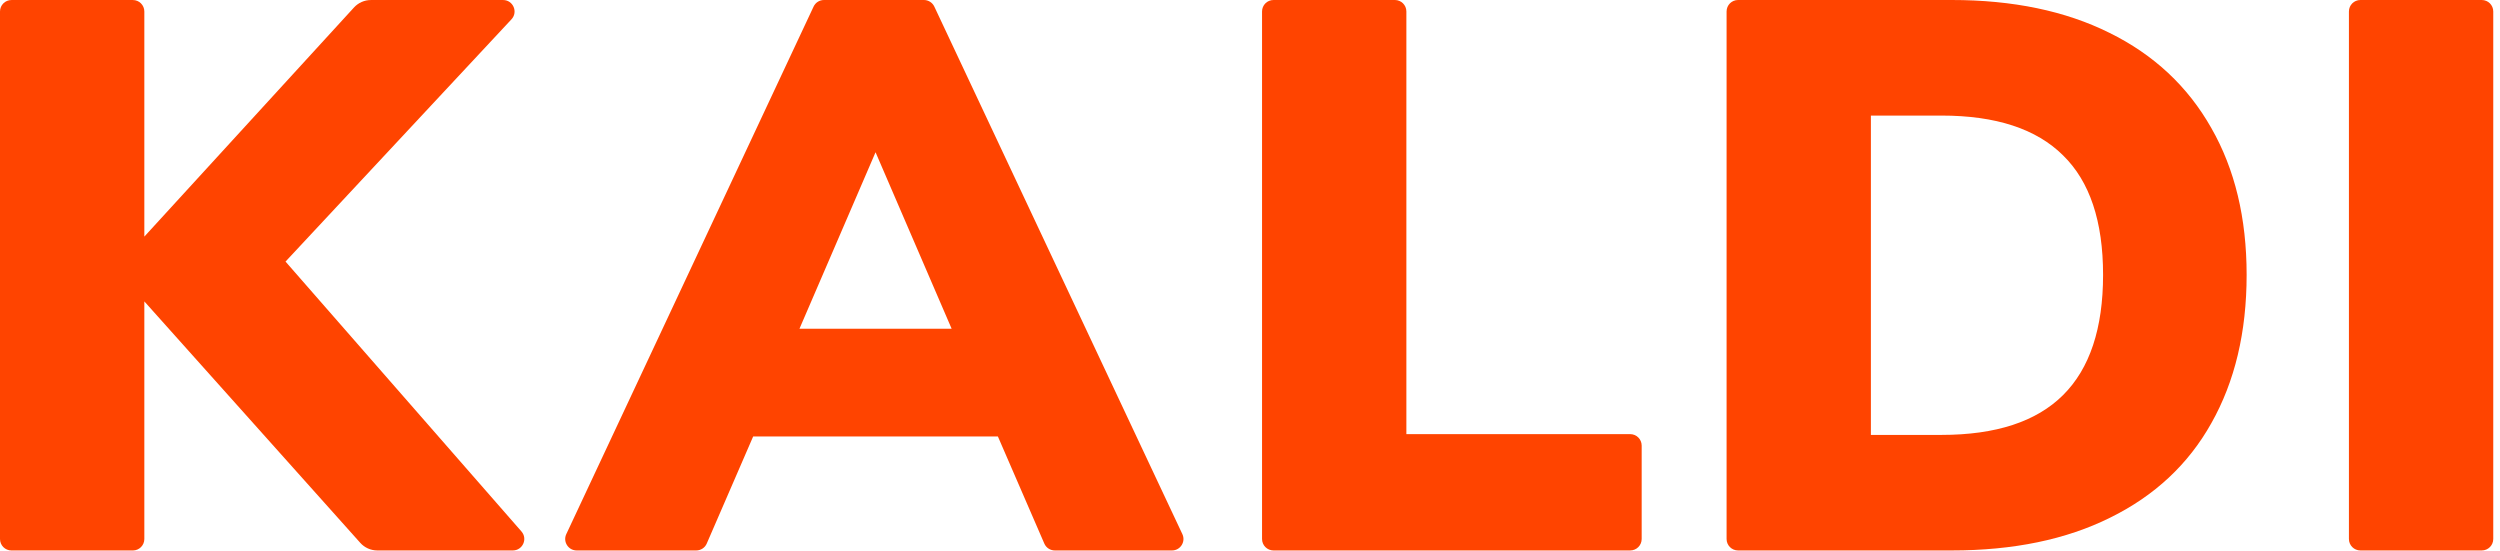
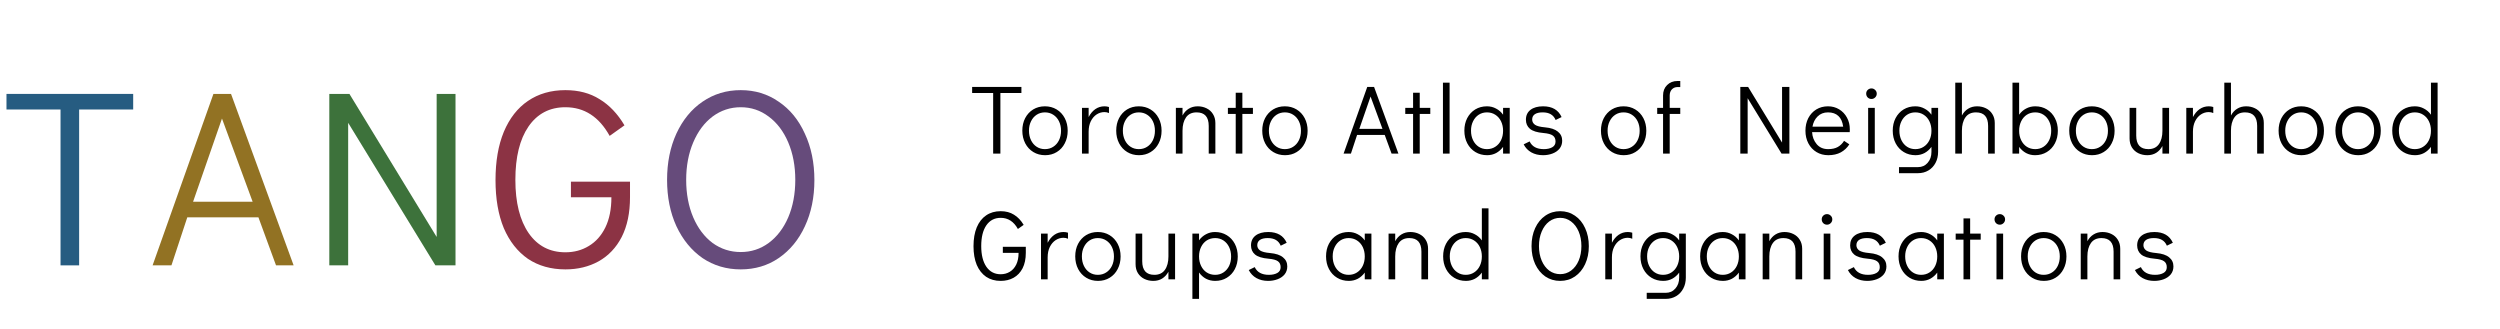
- <svg xmlns="http://www.w3.org/2000/svg" xmlns:xlink="http://www.w3.org/1999/xlink" viewBox="0 0 109 24">
-   <g transform="translate(-1470)">
-     <g style="mix-blend-mode:normal" transform="translate(1470)" fill="#f40">
-       <use xlink:href="#b" style="mix-blend-mode:normal" />
-       <use xlink:href="#c" style="mix-blend-mode:normal" />
-       <use xlink:href="#d" style="mix-blend-mode:normal" />
-       <use xlink:href="#e" style="mix-blend-mode:normal" />
-       <use xlink:href="#f" style="mix-blend-mode:normal" />
-     </g>
-   </g>
-   <defs>
-     <path id="b" d="M22.735 23.171c.283.323.053.829-.376.829h-5.907c-.285 0-.556-.121-.745-.333l-9.414-10.526v10.36c0 .276-.224.5-.5.5h-5.293c-.276 0-.5-.224-.5-.5v-23c0-.276.224-.5.5-.5h5.293c.276 0 .5.224.5.5v9.815l9.141-9.99c.19-.207.457-.325.738-.325h5.762c.437 0 .664.521.366.841l-9.851 10.563 10.287 11.767z" />
-     <path id="c" d="M45.991 24c-.199 0-.38-.118-.459-.301l-2.024-4.669h-10.67l-2.024 4.669c-.079.183-.259.301-.459.301h-5.212c-.366 0-.608-.381-.453-.712l10.782-23c.082-.176.259-.288.453-.288h4.358c.194 0 .37.112.453.287l10.815 23c.156.332-.086.713-.452.713h-5.108zm-11.135-9.668h6.635l-3.317-7.694-3.317 7.694z" />
-     <path id="d" d="M55.525 24c-.276 0-.5-.224-.5-.5v-23c0-.276.224-.5.5-.5h5.293c.276 0 .5.224.5.5v18.428h9.759c.276 0 .5.224.5.5v4.072c0 .276-.224.5-.5.5h-15.552z" />
-     <path id="e" d="M75.279.5c0-.276.224-.5.5-.5h9.315c2.667 0 4.959.477 6.874 1.43 1.938.953 3.42 2.338 4.446 4.153 1.026 1.793 1.539 3.926 1.539 6.4 0 2.496-.513 4.652-1.539 6.468-1.003 1.793-2.474 3.166-4.412 4.119-1.915.953-4.218 1.43-6.908 1.43h-9.315c-.276 0-.5-.224-.5-.5v-23zm9.37 18.462c2.371 0 4.138-.579 5.301-1.736 1.163-1.157 1.744-2.905 1.744-5.242 0-2.338-.581-4.074-1.744-5.209-1.163-1.157-2.93-1.736-5.301-1.736h-3.078v13.923h3.078z" />
-     <path id="f" d="M102.913 24c-.276 0-.5-.224-.5-.5v-23c0-.276.224-.5.5-.5h5.293c.276 0 .5.224.5.5v23c0 .276-.224.5-.5.5h-5.293z" />
-   </defs>
+ <svg xmlns="http://www.w3.org/2000/svg" width="358" height="47" viewBox="0 0 358 47" fill="none">
+   <path d="M8.668 38V15.68H0.928V13.448H19.072V15.68H11.332V38H8.668Z" fill="#265C81" />
+   <path d="M39.527 38L37.007 31.124H26.819L24.551 38H21.851L30.563 13.448H33.083L42.047 38H39.527ZM27.647 28.892H36.179L31.787 16.976L27.647 28.892Z" fill="#927223" />
+   <path d="M47.157 38V13.448H50.037L62.529 33.932V13.448H65.229V38H62.349L49.857 17.588V38H47.157Z" fill="#3D723B" />
+   <path d="M80.965 38.576C78.901 38.576 77.113 38.072 75.601 37.064C74.113 36.032 72.961 34.568 72.145 32.672C71.353 30.752 70.957 28.46 70.957 25.796C70.957 23.108 71.353 20.804 72.145 18.884C72.961 16.94 74.113 15.464 75.601 14.456C77.113 13.424 78.901 12.908 80.965 12.908C82.861 12.908 84.493 13.34 85.861 14.204C87.253 15.044 88.441 16.292 89.425 17.948L87.301 19.46C85.789 16.724 83.677 15.356 80.965 15.356C78.709 15.356 76.945 16.28 75.673 18.128C74.425 19.952 73.801 22.496 73.801 25.76C73.801 29 74.437 31.544 75.709 33.392C76.981 35.216 78.733 36.128 80.965 36.128C82.213 36.128 83.329 35.828 84.313 35.228C85.321 34.628 86.113 33.74 86.689 32.564C87.265 31.388 87.553 29.948 87.553 28.244H81.757V26.012H90.217V28.244C90.217 30.476 89.821 32.372 89.029 33.932C88.237 35.468 87.133 36.632 85.717 37.424C84.325 38.192 82.741 38.576 80.965 38.576Z" fill="#8C3344" />
+   <path d="M106.073 38.576C104.033 38.576 102.209 38.036 100.601 36.956C99.017 35.852 97.769 34.328 96.857 32.384C95.969 30.44 95.525 28.232 95.525 25.76C95.525 23.288 95.969 21.08 96.857 19.136C97.769 17.168 99.017 15.644 100.601 14.564C102.209 13.46 104.033 12.908 106.073 12.908C108.113 12.908 109.925 13.46 111.509 14.564C113.117 15.644 114.365 17.168 115.253 19.136C116.165 21.08 116.621 23.3 116.621 25.796C116.621 28.268 116.165 30.476 115.253 32.42C114.365 34.34 113.117 35.852 111.509 36.956C109.925 38.036 108.113 38.576 106.073 38.576ZM106.073 36.092C107.561 36.092 108.893 35.66 110.069 34.796C111.269 33.908 112.205 32.684 112.877 31.124C113.549 29.54 113.885 27.752 113.885 25.76C113.885 23.768 113.549 21.98 112.877 20.396C112.205 18.812 111.269 17.576 110.069 16.688C108.893 15.8 107.561 15.356 106.073 15.356C104.585 15.356 103.241 15.8 102.041 16.688C100.865 17.576 99.941 18.812 99.269 20.396C98.597 21.98 98.261 23.768 98.261 25.76C98.261 27.752 98.597 29.54 99.269 31.124C99.941 32.684 100.865 33.908 102.041 34.796C103.241 35.66 104.585 36.092 106.073 36.092Z" fill="#664B7B" />
+   <path d="M142.22 22V13.32H139.21V12.452H146.266V13.32H143.256V22H142.22ZM149.659 22.224C149.033 22.224 148.473 22.075 147.979 21.776C147.484 21.477 147.097 21.062 146.817 20.53C146.537 19.989 146.397 19.382 146.397 18.71C146.397 18.038 146.532 17.441 146.803 16.918C147.083 16.386 147.465 15.971 147.951 15.672C148.445 15.373 149.005 15.224 149.631 15.224C150.256 15.224 150.816 15.373 151.311 15.672C151.805 15.971 152.193 16.386 152.473 16.918C152.753 17.45 152.893 18.052 152.893 18.724C152.893 19.396 152.753 19.998 152.473 20.53C152.202 21.062 151.819 21.477 151.325 21.776C150.839 22.075 150.284 22.224 149.659 22.224ZM149.631 21.356C150.079 21.356 150.475 21.244 150.821 21.02C151.175 20.796 151.451 20.483 151.647 20.082C151.843 19.681 151.941 19.228 151.941 18.724C151.941 18.22 151.843 17.767 151.647 17.366C151.451 16.965 151.175 16.652 150.821 16.428C150.475 16.204 150.079 16.092 149.631 16.092C149.192 16.092 148.8 16.204 148.455 16.428C148.109 16.652 147.839 16.965 147.643 17.366C147.447 17.758 147.349 18.206 147.349 18.71C147.349 19.223 147.447 19.681 147.643 20.082C147.839 20.483 148.109 20.796 148.455 21.02C148.8 21.244 149.192 21.356 149.631 21.356ZM158.16 15.224C158.384 15.224 158.599 15.257 158.804 15.322V16.19C158.608 16.097 158.394 16.05 158.16 16.05C157.759 16.05 157.386 16.162 157.04 16.386C156.695 16.61 156.415 16.937 156.2 17.366C155.995 17.786 155.892 18.285 155.892 18.864V22H154.94V15.448H155.892V16.764C156.144 16.279 156.462 15.901 156.844 15.63C157.236 15.359 157.675 15.224 158.16 15.224ZM163.104 22.224C162.478 22.224 161.918 22.075 161.424 21.776C160.929 21.477 160.542 21.062 160.262 20.53C159.982 19.989 159.842 19.382 159.842 18.71C159.842 18.038 159.977 17.441 160.248 16.918C160.528 16.386 160.91 15.971 161.396 15.672C161.89 15.373 162.45 15.224 163.076 15.224C163.701 15.224 164.261 15.373 164.756 15.672C165.25 15.971 165.638 16.386 165.918 16.918C166.198 17.45 166.338 18.052 166.338 18.724C166.338 19.396 166.198 19.998 165.918 20.53C165.647 21.062 165.264 21.477 164.77 21.776C164.284 22.075 163.729 22.224 163.104 22.224ZM163.076 21.356C163.524 21.356 163.92 21.244 164.266 21.02C164.62 20.796 164.896 20.483 165.092 20.082C165.288 19.681 165.386 19.228 165.386 18.724C165.386 18.22 165.288 17.767 165.092 17.366C164.896 16.965 164.62 16.652 164.266 16.428C163.92 16.204 163.524 16.092 163.076 16.092C162.637 16.092 162.245 16.204 161.9 16.428C161.554 16.652 161.284 16.965 161.088 17.366C160.892 17.758 160.794 18.206 160.794 18.71C160.794 19.223 160.892 19.681 161.088 20.082C161.284 20.483 161.554 20.796 161.9 21.02C162.245 21.244 162.637 21.356 163.076 21.356ZM171.507 15.224C171.964 15.224 172.384 15.317 172.767 15.504C173.159 15.691 173.467 15.966 173.691 16.33C173.924 16.694 174.041 17.123 174.041 17.618V22H173.089V18.038C173.089 16.741 172.51 16.092 171.353 16.092C170.681 16.092 170.177 16.33 169.841 16.806C169.505 17.282 169.337 17.921 169.337 18.724V22H168.385V15.448H169.337V16.54C169.561 16.12 169.855 15.798 170.219 15.574C170.592 15.341 171.022 15.224 171.507 15.224ZM176.955 22V16.316H175.835V15.448H176.955V13.278H177.907V15.448H179.419V16.316H177.907V22H176.955ZM184.016 22.224C183.391 22.224 182.831 22.075 182.336 21.776C181.841 21.477 181.454 21.062 181.174 20.53C180.894 19.989 180.754 19.382 180.754 18.71C180.754 18.038 180.889 17.441 181.16 16.918C181.44 16.386 181.823 15.971 182.308 15.672C182.803 15.373 183.363 15.224 183.988 15.224C184.613 15.224 185.173 15.373 185.668 15.672C186.163 15.971 186.55 16.386 186.83 16.918C187.11 17.45 187.25 18.052 187.25 18.724C187.25 19.396 187.11 19.998 186.83 20.53C186.559 21.062 186.177 21.477 185.682 21.776C185.197 22.075 184.641 22.224 184.016 22.224ZM183.988 21.356C184.436 21.356 184.833 21.244 185.178 21.02C185.533 20.796 185.808 20.483 186.004 20.082C186.2 19.681 186.298 19.228 186.298 18.724C186.298 18.22 186.2 17.767 186.004 17.366C185.808 16.965 185.533 16.652 185.178 16.428C184.833 16.204 184.436 16.092 183.988 16.092C183.549 16.092 183.157 16.204 182.812 16.428C182.467 16.652 182.196 16.965 182 17.366C181.804 17.758 181.706 18.206 181.706 18.71C181.706 19.223 181.804 19.681 182 20.082C182.196 20.483 182.467 20.796 182.812 21.02C183.157 21.244 183.549 21.356 183.988 21.356ZM199.275 22L198.295 19.326H194.333L193.451 22H192.401L195.789 12.452H196.769L200.255 22H199.275ZM194.655 18.458H197.973L196.265 13.824L194.655 18.458ZM202.354 22V16.316H201.234V15.448H202.354V13.278H203.306V15.448H204.818V16.316H203.306V22H202.354ZM206.63 22V11.836H207.582V22H206.63ZM216.193 15.448V22H215.241V21.034C214.971 21.407 214.639 21.701 214.247 21.916C213.855 22.121 213.426 22.224 212.959 22.224C212.334 22.224 211.774 22.075 211.279 21.776C210.785 21.477 210.397 21.062 210.117 20.53C209.837 19.998 209.697 19.391 209.697 18.71C209.697 18.038 209.833 17.441 210.103 16.918C210.383 16.386 210.766 15.971 211.251 15.672C211.746 15.373 212.306 15.224 212.931 15.224C213.407 15.224 213.841 15.331 214.233 15.546C214.635 15.751 214.971 16.045 215.241 16.428V15.448H216.193ZM212.931 21.356C213.379 21.356 213.776 21.244 214.121 21.02C214.476 20.796 214.751 20.483 214.947 20.082C215.143 19.681 215.241 19.228 215.241 18.724C215.241 18.22 215.143 17.767 214.947 17.366C214.751 16.965 214.476 16.652 214.121 16.428C213.776 16.204 213.379 16.092 212.931 16.092C212.493 16.092 212.101 16.204 211.755 16.428C211.41 16.652 211.139 16.965 210.943 17.366C210.747 17.758 210.649 18.206 210.649 18.71C210.649 19.223 210.747 19.681 210.943 20.082C211.139 20.483 211.41 20.796 211.755 21.02C212.101 21.244 212.493 21.356 212.931 21.356ZM220.961 22.224C220.326 22.224 219.766 22.089 219.281 21.818C218.805 21.547 218.441 21.165 218.189 20.67L219.043 20.25C219.388 20.987 220.065 21.356 221.073 21.356C221.558 21.356 221.96 21.267 222.277 21.09C222.594 20.913 222.753 20.637 222.753 20.264C222.753 19.881 222.622 19.597 222.361 19.41C222.109 19.223 221.661 19.102 221.017 19.046C220.121 18.971 219.477 18.771 219.085 18.444C218.702 18.117 218.511 17.683 218.511 17.142C218.511 16.535 218.73 16.064 219.169 15.728C219.608 15.392 220.21 15.224 220.975 15.224C222.272 15.224 223.154 15.737 223.621 16.764L222.767 17.184C222.608 16.811 222.375 16.535 222.067 16.358C221.768 16.181 221.381 16.092 220.905 16.092C220.42 16.092 220.046 16.181 219.785 16.358C219.533 16.535 219.407 16.787 219.407 17.114C219.407 17.422 219.542 17.674 219.813 17.87C220.093 18.057 220.569 18.178 221.241 18.234C222.072 18.309 222.688 18.514 223.089 18.85C223.5 19.177 223.705 19.611 223.705 20.152C223.705 20.591 223.579 20.969 223.327 21.286C223.075 21.594 222.739 21.827 222.319 21.986C221.899 22.145 221.446 22.224 220.961 22.224ZM232.518 22.224C231.893 22.224 231.333 22.075 230.838 21.776C230.344 21.477 229.956 21.062 229.676 20.53C229.396 19.989 229.256 19.382 229.256 18.71C229.256 18.038 229.392 17.441 229.662 16.918C229.942 16.386 230.325 15.971 230.81 15.672C231.305 15.373 231.865 15.224 232.49 15.224C233.116 15.224 233.676 15.373 234.17 15.672C234.665 15.971 235.052 16.386 235.332 16.918C235.612 17.45 235.752 18.052 235.752 18.724C235.752 19.396 235.612 19.998 235.332 20.53C235.062 21.062 234.679 21.477 234.184 21.776C233.699 22.075 233.144 22.224 232.518 22.224ZM232.49 21.356C232.938 21.356 233.335 21.244 233.68 21.02C234.035 20.796 234.31 20.483 234.506 20.082C234.702 19.681 234.8 19.228 234.8 18.724C234.8 18.22 234.702 17.767 234.506 17.366C234.31 16.965 234.035 16.652 233.68 16.428C233.335 16.204 232.938 16.092 232.49 16.092C232.052 16.092 231.66 16.204 231.314 16.428C230.969 16.652 230.698 16.965 230.502 17.366C230.306 17.758 230.208 18.206 230.208 18.71C230.208 19.223 230.306 19.681 230.502 20.082C230.698 20.483 230.969 20.796 231.314 21.02C231.66 21.244 232.052 21.356 232.49 21.356ZM240.222 12.466C239.895 12.466 239.625 12.578 239.41 12.802C239.205 13.026 239.102 13.315 239.102 13.67V15.448H240.614V16.316H239.102V22H238.15V16.316H237.31V15.448H238.15V13.67C238.15 13.063 238.341 12.569 238.724 12.186C239.116 11.794 239.615 11.598 240.222 11.598H240.614V12.466H240.222ZM249.213 22V12.452H250.333L255.191 20.418V12.452H256.241V22H255.121L250.263 14.062V22H249.213ZM261.773 15.224C262.361 15.224 262.893 15.369 263.369 15.658C263.845 15.947 264.218 16.344 264.489 16.848C264.76 17.343 264.895 17.898 264.895 18.514C264.895 18.691 264.89 18.827 264.881 18.92H259.491C259.528 19.592 259.748 20.166 260.149 20.642C260.55 21.118 261.096 21.356 261.787 21.356C262.347 21.356 262.809 21.253 263.173 21.048C263.546 20.833 263.845 20.539 264.069 20.166L264.825 20.67C264.517 21.155 264.111 21.538 263.607 21.818C263.103 22.089 262.506 22.224 261.815 22.224C261.18 22.224 260.616 22.075 260.121 21.776C259.626 21.477 259.239 21.062 258.959 20.53C258.679 19.998 258.539 19.396 258.539 18.724C258.539 18.052 258.674 17.45 258.945 16.918C259.225 16.386 259.608 15.971 260.093 15.672C260.588 15.373 261.148 15.224 261.773 15.224ZM263.943 18.136C263.85 17.455 263.621 16.946 263.257 16.61C262.893 16.265 262.398 16.092 261.773 16.092C261.166 16.092 260.667 16.288 260.275 16.68C259.892 17.063 259.65 17.548 259.547 18.136H263.943ZM267.518 22V15.448H268.47V22H267.518ZM267.994 14.174C267.78 14.174 267.598 14.099 267.448 13.95C267.308 13.801 267.238 13.619 267.238 13.404C267.238 13.199 267.308 13.026 267.448 12.886C267.598 12.737 267.78 12.662 267.994 12.662C268.2 12.662 268.377 12.737 268.526 12.886C268.676 13.026 268.75 13.203 268.75 13.418C268.75 13.623 268.676 13.801 268.526 13.95C268.377 14.099 268.2 14.174 267.994 14.174ZM277.536 15.448V21.748C277.536 22.336 277.415 22.859 277.172 23.316C276.93 23.783 276.589 24.147 276.15 24.408C275.712 24.669 275.212 24.8 274.652 24.8H271.936V23.932H274.652C275.222 23.932 275.684 23.727 276.038 23.316C276.402 22.905 276.584 22.383 276.584 21.748V21.034C276.314 21.407 275.982 21.701 275.59 21.916C275.198 22.121 274.769 22.224 274.302 22.224C273.677 22.224 273.117 22.075 272.622 21.776C272.128 21.477 271.74 21.062 271.46 20.53C271.18 19.998 271.04 19.391 271.04 18.71C271.04 18.038 271.176 17.441 271.446 16.918C271.726 16.386 272.109 15.971 272.594 15.672C273.089 15.373 273.649 15.224 274.274 15.224C274.75 15.224 275.184 15.331 275.576 15.546C275.978 15.751 276.314 16.045 276.584 16.428V15.448H277.536ZM274.274 21.356C274.722 21.356 275.119 21.244 275.464 21.02C275.819 20.796 276.094 20.483 276.29 20.082C276.486 19.681 276.584 19.228 276.584 18.724C276.584 18.22 276.486 17.767 276.29 17.366C276.094 16.965 275.819 16.652 275.464 16.428C275.119 16.204 274.722 16.092 274.274 16.092C273.836 16.092 273.444 16.204 273.098 16.428C272.753 16.652 272.482 16.965 272.286 17.366C272.09 17.758 271.992 18.206 271.992 18.71C271.992 19.223 272.09 19.681 272.286 20.082C272.482 20.483 272.753 20.796 273.098 21.02C273.444 21.244 273.836 21.356 274.274 21.356ZM283.116 15.224C283.573 15.224 283.993 15.317 284.376 15.504C284.768 15.691 285.076 15.966 285.3 16.33C285.533 16.694 285.65 17.123 285.65 17.618V22H284.698V18.038C284.698 16.741 284.119 16.092 282.962 16.092C282.29 16.092 281.786 16.33 281.45 16.806C281.114 17.282 280.946 17.921 280.946 18.724V22H279.994V11.836H280.946V16.54C281.17 16.12 281.464 15.798 281.828 15.574C282.201 15.341 282.631 15.224 283.116 15.224ZM291.449 15.224C292.074 15.224 292.629 15.373 293.115 15.672C293.609 15.971 293.992 16.386 294.263 16.918C294.543 17.441 294.683 18.038 294.683 18.71C294.683 19.391 294.543 19.998 294.263 20.53C293.983 21.062 293.595 21.477 293.101 21.776C292.606 22.075 292.046 22.224 291.421 22.224C290.954 22.224 290.525 22.121 290.133 21.916C289.741 21.701 289.409 21.407 289.139 21.034V22H288.187V11.836H289.139V16.428C289.409 16.045 289.741 15.751 290.133 15.546C290.534 15.331 290.973 15.224 291.449 15.224ZM291.449 21.356C291.887 21.356 292.279 21.244 292.625 21.02C292.97 20.796 293.241 20.483 293.437 20.082C293.633 19.681 293.731 19.223 293.731 18.71C293.731 18.206 293.633 17.758 293.437 17.366C293.241 16.965 292.97 16.652 292.625 16.428C292.279 16.204 291.887 16.092 291.449 16.092C291.001 16.092 290.599 16.204 290.245 16.428C289.899 16.652 289.629 16.965 289.433 17.366C289.237 17.767 289.139 18.22 289.139 18.724C289.139 19.228 289.237 19.681 289.433 20.082C289.629 20.483 289.899 20.796 290.245 21.02C290.599 21.244 291.001 21.356 291.449 21.356ZM299.576 22.224C298.951 22.224 298.391 22.075 297.896 21.776C297.402 21.477 297.014 21.062 296.734 20.53C296.454 19.989 296.314 19.382 296.314 18.71C296.314 18.038 296.45 17.441 296.72 16.918C297 16.386 297.383 15.971 297.868 15.672C298.363 15.373 298.923 15.224 299.548 15.224C300.174 15.224 300.734 15.373 301.228 15.672C301.723 15.971 302.11 16.386 302.39 16.918C302.67 17.45 302.81 18.052 302.81 18.724C302.81 19.396 302.67 19.998 302.39 20.53C302.12 21.062 301.737 21.477 301.242 21.776C300.757 22.075 300.202 22.224 299.576 22.224ZM299.548 21.356C299.996 21.356 300.393 21.244 300.738 21.02C301.093 20.796 301.368 20.483 301.564 20.082C301.76 19.681 301.858 19.228 301.858 18.724C301.858 18.22 301.76 17.767 301.564 17.366C301.368 16.965 301.093 16.652 300.738 16.428C300.393 16.204 299.996 16.092 299.548 16.092C299.11 16.092 298.718 16.204 298.372 16.428C298.027 16.652 297.756 16.965 297.56 17.366C297.364 17.758 297.266 18.206 297.266 18.71C297.266 19.223 297.364 19.681 297.56 20.082C297.756 20.483 298.027 20.796 298.372 21.02C298.718 21.244 299.11 21.356 299.548 21.356ZM310.612 15.448V22H309.66V20.908C309.436 21.328 309.137 21.655 308.764 21.888C308.4 22.112 307.975 22.224 307.49 22.224C307.032 22.224 306.608 22.131 306.216 21.944C305.833 21.757 305.525 21.482 305.292 21.118C305.068 20.754 304.956 20.325 304.956 19.83V15.448H305.908V19.41C305.908 20.707 306.486 21.356 307.644 21.356C308.316 21.356 308.82 21.118 309.156 20.642C309.492 20.166 309.66 19.527 309.66 18.724V15.448H310.612ZM316.297 15.224C316.521 15.224 316.736 15.257 316.941 15.322V16.19C316.745 16.097 316.531 16.05 316.297 16.05C315.896 16.05 315.523 16.162 315.177 16.386C314.832 16.61 314.552 16.937 314.337 17.366C314.132 17.786 314.029 18.285 314.029 18.864V22H313.077V15.448H314.029V16.764C314.281 16.279 314.599 15.901 314.981 15.63C315.373 15.359 315.812 15.224 316.297 15.224ZM321.643 15.224C322.101 15.224 322.521 15.317 322.903 15.504C323.295 15.691 323.603 15.966 323.827 16.33C324.061 16.694 324.177 17.123 324.177 17.618V22H323.225V18.038C323.225 16.741 322.647 16.092 321.489 16.092C320.817 16.092 320.313 16.33 319.977 16.806C319.641 17.282 319.473 17.921 319.473 18.724V22H318.521V11.836H319.473V16.54C319.697 16.12 319.991 15.798 320.355 15.574C320.729 15.341 321.158 15.224 321.643 15.224ZM329.556 22.224C328.931 22.224 328.371 22.075 327.876 21.776C327.381 21.477 326.994 21.062 326.714 20.53C326.434 19.989 326.294 19.382 326.294 18.71C326.294 18.038 326.429 17.441 326.7 16.918C326.98 16.386 327.363 15.971 327.848 15.672C328.343 15.373 328.903 15.224 329.528 15.224C330.153 15.224 330.713 15.373 331.208 15.672C331.703 15.971 332.09 16.386 332.37 16.918C332.65 17.45 332.79 18.052 332.79 18.724C332.79 19.396 332.65 19.998 332.37 20.53C332.099 21.062 331.717 21.477 331.222 21.776C330.737 22.075 330.181 22.224 329.556 22.224ZM329.528 21.356C329.976 21.356 330.373 21.244 330.718 21.02C331.073 20.796 331.348 20.483 331.544 20.082C331.74 19.681 331.838 19.228 331.838 18.724C331.838 18.22 331.74 17.767 331.544 17.366C331.348 16.965 331.073 16.652 330.718 16.428C330.373 16.204 329.976 16.092 329.528 16.092C329.089 16.092 328.697 16.204 328.352 16.428C328.007 16.652 327.736 16.965 327.54 17.366C327.344 17.758 327.246 18.206 327.246 18.71C327.246 19.223 327.344 19.681 327.54 20.082C327.736 20.483 328.007 20.796 328.352 21.02C328.697 21.244 329.089 21.356 329.528 21.356ZM337.693 22.224C337.068 22.224 336.508 22.075 336.013 21.776C335.519 21.477 335.131 21.062 334.851 20.53C334.571 19.989 334.431 19.382 334.431 18.71C334.431 18.038 334.567 17.441 334.837 16.918C335.117 16.386 335.5 15.971 335.985 15.672C336.48 15.373 337.04 15.224 337.665 15.224C338.291 15.224 338.851 15.373 339.345 15.672C339.84 15.971 340.227 16.386 340.507 16.918C340.787 17.45 340.927 18.052 340.927 18.724C340.927 19.396 340.787 19.998 340.507 20.53C340.237 21.062 339.854 21.477 339.359 21.776C338.874 22.075 338.319 22.224 337.693 22.224ZM337.665 21.356C338.113 21.356 338.51 21.244 338.855 21.02C339.21 20.796 339.485 20.483 339.681 20.082C339.877 19.681 339.975 19.228 339.975 18.724C339.975 18.22 339.877 17.767 339.681 17.366C339.485 16.965 339.21 16.652 338.855 16.428C338.51 16.204 338.113 16.092 337.665 16.092C337.227 16.092 336.835 16.204 336.489 16.428C336.144 16.652 335.873 16.965 335.677 17.366C335.481 17.758 335.383 18.206 335.383 18.71C335.383 19.223 335.481 19.681 335.677 20.082C335.873 20.483 336.144 20.796 336.489 21.02C336.835 21.244 337.227 21.356 337.665 21.356ZM349.065 11.836V22H348.113V21.034C347.842 21.407 347.511 21.701 347.119 21.916C346.727 22.121 346.298 22.224 345.831 22.224C345.206 22.224 344.646 22.075 344.151 21.776C343.656 21.477 343.269 21.062 342.989 20.53C342.709 19.998 342.569 19.391 342.569 18.71C342.569 18.038 342.704 17.441 342.975 16.918C343.255 16.386 343.638 15.971 344.123 15.672C344.618 15.373 345.178 15.224 345.803 15.224C346.279 15.224 346.713 15.331 347.105 15.546C347.506 15.751 347.842 16.045 348.113 16.428V11.836H349.065ZM345.803 21.356C346.251 21.356 346.648 21.244 346.993 21.02C347.348 20.796 347.623 20.483 347.819 20.082C348.015 19.681 348.113 19.228 348.113 18.724C348.113 18.22 348.015 17.767 347.819 17.366C347.623 16.965 347.348 16.652 346.993 16.428C346.648 16.204 346.251 16.092 345.803 16.092C345.364 16.092 344.972 16.204 344.627 16.428C344.282 16.652 344.011 16.965 343.815 17.366C343.619 17.758 343.521 18.206 343.521 18.71C343.521 19.223 343.619 19.681 343.815 20.082C344.011 20.483 344.282 20.796 344.627 21.02C344.972 21.244 345.364 21.356 345.803 21.356ZM143.298 40.224C142.495 40.224 141.8 40.028 141.212 39.636C140.633 39.235 140.185 38.665 139.868 37.928C139.56 37.181 139.406 36.29 139.406 35.254C139.406 34.209 139.56 33.313 139.868 32.566C140.185 31.81 140.633 31.236 141.212 30.844C141.8 30.443 142.495 30.242 143.298 30.242C144.035 30.242 144.67 30.41 145.202 30.746C145.743 31.073 146.205 31.558 146.588 32.202L145.762 32.79C145.174 31.726 144.353 31.194 143.298 31.194C142.421 31.194 141.735 31.553 141.24 32.272C140.755 32.981 140.512 33.971 140.512 35.24C140.512 36.5 140.759 37.489 141.254 38.208C141.749 38.917 142.43 39.272 143.298 39.272C143.783 39.272 144.217 39.155 144.6 38.922C144.992 38.689 145.3 38.343 145.524 37.886C145.748 37.429 145.86 36.869 145.86 36.206H143.606V35.338H146.896V36.206C146.896 37.074 146.742 37.811 146.434 38.418C146.126 39.015 145.697 39.468 145.146 39.776C144.605 40.075 143.989 40.224 143.298 40.224ZM152.292 33.224C152.516 33.224 152.731 33.257 152.936 33.322V34.19C152.74 34.097 152.526 34.05 152.292 34.05C151.891 34.05 151.518 34.162 151.172 34.386C150.827 34.61 150.547 34.937 150.332 35.366C150.127 35.786 150.024 36.285 150.024 36.864V40H149.072V33.448H150.024V34.764C150.276 34.279 150.594 33.901 150.976 33.63C151.368 33.359 151.807 33.224 152.292 33.224ZM157.236 40.224C156.61 40.224 156.05 40.075 155.556 39.776C155.061 39.477 154.674 39.062 154.394 38.53C154.114 37.989 153.974 37.382 153.974 36.71C153.974 36.038 154.109 35.441 154.38 34.918C154.66 34.386 155.042 33.971 155.528 33.672C156.022 33.373 156.582 33.224 157.208 33.224C157.833 33.224 158.393 33.373 158.888 33.672C159.382 33.971 159.77 34.386 160.05 34.918C160.33 35.45 160.47 36.052 160.47 36.724C160.47 37.396 160.33 37.998 160.05 38.53C159.779 39.062 159.396 39.477 158.902 39.776C158.416 40.075 157.861 40.224 157.236 40.224ZM157.208 39.356C157.656 39.356 158.052 39.244 158.398 39.02C158.752 38.796 159.028 38.483 159.224 38.082C159.42 37.681 159.518 37.228 159.518 36.724C159.518 36.22 159.42 35.767 159.224 35.366C159.028 34.965 158.752 34.652 158.398 34.428C158.052 34.204 157.656 34.092 157.208 34.092C156.769 34.092 156.377 34.204 156.032 34.428C155.686 34.652 155.416 34.965 155.22 35.366C155.024 35.758 154.926 36.206 154.926 36.71C154.926 37.223 155.024 37.681 155.22 38.082C155.416 38.483 155.686 38.796 156.032 39.02C156.377 39.244 156.769 39.356 157.208 39.356ZM168.271 33.448V40H167.319V38.908C167.095 39.328 166.796 39.655 166.423 39.888C166.059 40.112 165.634 40.224 165.149 40.224C164.692 40.224 164.267 40.131 163.875 39.944C163.492 39.757 163.184 39.482 162.951 39.118C162.727 38.754 162.615 38.325 162.615 37.83V33.448H163.567V37.41C163.567 38.707 164.146 39.356 165.303 39.356C165.975 39.356 166.479 39.118 166.815 38.642C167.151 38.166 167.319 37.527 167.319 36.724V33.448H168.271ZM173.985 33.224C174.61 33.224 175.17 33.373 175.665 33.672C176.159 33.971 176.547 34.386 176.827 34.918C177.107 35.45 177.247 36.057 177.247 36.738C177.247 37.41 177.107 38.012 176.827 38.544C176.556 39.067 176.173 39.477 175.679 39.776C175.193 40.075 174.638 40.224 174.013 40.224C173.537 40.224 173.098 40.121 172.697 39.916C172.305 39.701 171.973 39.403 171.703 39.02V42.8H170.751V33.448H171.703V34.414C171.973 34.041 172.305 33.751 172.697 33.546C173.089 33.331 173.518 33.224 173.985 33.224ZM174.013 39.356C174.451 39.356 174.843 39.244 175.189 39.02C175.534 38.796 175.805 38.488 176.001 38.096C176.197 37.695 176.295 37.242 176.295 36.738C176.295 36.225 176.197 35.767 176.001 35.366C175.805 34.965 175.534 34.652 175.189 34.428C174.843 34.204 174.451 34.092 174.013 34.092C173.565 34.092 173.163 34.204 172.809 34.428C172.463 34.652 172.193 34.965 171.997 35.366C171.801 35.767 171.703 36.22 171.703 36.724C171.703 37.228 171.801 37.681 171.997 38.082C172.193 38.483 172.463 38.796 172.809 39.02C173.163 39.244 173.565 39.356 174.013 39.356ZM181.594 40.224C180.96 40.224 180.4 40.089 179.914 39.818C179.438 39.547 179.074 39.165 178.822 38.67L179.676 38.25C180.022 38.987 180.698 39.356 181.706 39.356C182.192 39.356 182.593 39.267 182.91 39.09C183.228 38.913 183.386 38.637 183.386 38.264C183.386 37.881 183.256 37.597 182.994 37.41C182.742 37.223 182.294 37.102 181.65 37.046C180.754 36.971 180.11 36.771 179.718 36.444C179.336 36.117 179.144 35.683 179.144 35.142C179.144 34.535 179.364 34.064 179.802 33.728C180.241 33.392 180.843 33.224 181.608 33.224C182.906 33.224 183.788 33.737 184.254 34.764L183.4 35.184C183.242 34.811 183.008 34.535 182.7 34.358C182.402 34.181 182.014 34.092 181.538 34.092C181.053 34.092 180.68 34.181 180.418 34.358C180.166 34.535 180.04 34.787 180.04 35.114C180.04 35.422 180.176 35.674 180.446 35.87C180.726 36.057 181.202 36.178 181.874 36.234C182.705 36.309 183.321 36.514 183.722 36.85C184.133 37.177 184.338 37.611 184.338 38.152C184.338 38.591 184.212 38.969 183.96 39.286C183.708 39.594 183.372 39.827 182.952 39.986C182.532 40.145 182.08 40.224 181.594 40.224ZM196.386 33.448V40H195.434V39.034C195.163 39.407 194.832 39.701 194.44 39.916C194.048 40.121 193.618 40.224 193.152 40.224C192.526 40.224 191.966 40.075 191.472 39.776C190.977 39.477 190.59 39.062 190.31 38.53C190.03 37.998 189.89 37.391 189.89 36.71C189.89 36.038 190.025 35.441 190.296 34.918C190.576 34.386 190.958 33.971 191.444 33.672C191.938 33.373 192.498 33.224 193.124 33.224C193.6 33.224 194.034 33.331 194.426 33.546C194.827 33.751 195.163 34.045 195.434 34.428V33.448H196.386ZM193.124 39.356C193.572 39.356 193.968 39.244 194.314 39.02C194.668 38.796 194.944 38.483 195.14 38.082C195.336 37.681 195.434 37.228 195.434 36.724C195.434 36.22 195.336 35.767 195.14 35.366C194.944 34.965 194.668 34.652 194.314 34.428C193.968 34.204 193.572 34.092 193.124 34.092C192.685 34.092 192.293 34.204 191.948 34.428C191.602 34.652 191.332 34.965 191.136 35.366C190.94 35.758 190.842 36.206 190.842 36.71C190.842 37.223 190.94 37.681 191.136 38.082C191.332 38.483 191.602 38.796 191.948 39.02C192.293 39.244 192.685 39.356 193.124 39.356ZM201.965 33.224C202.423 33.224 202.843 33.317 203.225 33.504C203.617 33.691 203.925 33.966 204.149 34.33C204.383 34.694 204.499 35.123 204.499 35.618V40H203.547V36.038C203.547 34.741 202.969 34.092 201.811 34.092C201.139 34.092 200.635 34.33 200.299 34.806C199.963 35.282 199.795 35.921 199.795 36.724V40H198.843V33.448H199.795V34.54C200.019 34.12 200.313 33.798 200.677 33.574C201.051 33.341 201.48 33.224 201.965 33.224ZM213.153 29.836V40H212.201V39.034C211.93 39.407 211.599 39.701 211.207 39.916C210.815 40.121 210.386 40.224 209.919 40.224C209.294 40.224 208.734 40.075 208.239 39.776C207.744 39.477 207.357 39.062 207.077 38.53C206.797 37.998 206.657 37.391 206.657 36.71C206.657 36.038 206.792 35.441 207.063 34.918C207.343 34.386 207.726 33.971 208.211 33.672C208.706 33.373 209.266 33.224 209.891 33.224C210.367 33.224 210.801 33.331 211.193 33.546C211.594 33.751 211.93 34.045 212.201 34.428V29.836H213.153ZM209.891 39.356C210.339 39.356 210.736 39.244 211.081 39.02C211.436 38.796 211.711 38.483 211.907 38.082C212.103 37.681 212.201 37.228 212.201 36.724C212.201 36.22 212.103 35.767 211.907 35.366C211.711 34.965 211.436 34.652 211.081 34.428C210.736 34.204 210.339 34.092 209.891 34.092C209.452 34.092 209.06 34.204 208.715 34.428C208.37 34.652 208.099 34.965 207.903 35.366C207.707 35.758 207.609 36.206 207.609 36.71C207.609 37.223 207.707 37.681 207.903 38.082C208.099 38.483 208.37 38.796 208.715 39.02C209.06 39.244 209.452 39.356 209.891 39.356ZM223.418 40.224C222.624 40.224 221.915 40.014 221.29 39.594C220.674 39.165 220.188 38.572 219.834 37.816C219.488 37.06 219.316 36.201 219.316 35.24C219.316 34.279 219.488 33.42 219.834 32.664C220.188 31.899 220.674 31.306 221.29 30.886C221.915 30.457 222.624 30.242 223.418 30.242C224.211 30.242 224.916 30.457 225.532 30.886C226.157 31.306 226.642 31.899 226.988 32.664C227.342 33.42 227.52 34.283 227.52 35.254C227.52 36.215 227.342 37.074 226.988 37.83C226.642 38.577 226.157 39.165 225.532 39.594C224.916 40.014 224.211 40.224 223.418 40.224ZM223.418 39.258C223.996 39.258 224.514 39.09 224.972 38.754C225.438 38.409 225.802 37.933 226.064 37.326C226.325 36.71 226.456 36.015 226.456 35.24C226.456 34.465 226.325 33.77 226.064 33.154C225.802 32.538 225.438 32.057 224.972 31.712C224.514 31.367 223.996 31.194 223.418 31.194C222.839 31.194 222.316 31.367 221.85 31.712C221.392 32.057 221.033 32.538 220.772 33.154C220.51 33.77 220.38 34.465 220.38 35.24C220.38 36.015 220.51 36.71 220.772 37.326C221.033 37.933 221.392 38.409 221.85 38.754C222.316 39.09 222.839 39.258 223.418 39.258ZM233.096 33.224C233.32 33.224 233.534 33.257 233.74 33.322V34.19C233.544 34.097 233.329 34.05 233.096 34.05C232.694 34.05 232.321 34.162 231.976 34.386C231.63 34.61 231.35 34.937 231.136 35.366C230.93 35.786 230.828 36.285 230.828 36.864V40H229.876V33.448H230.828V34.764C231.08 34.279 231.397 33.901 231.78 33.63C232.172 33.359 232.61 33.224 233.096 33.224ZM241.41 33.448V39.748C241.41 40.336 241.289 40.859 241.046 41.316C240.803 41.783 240.463 42.147 240.024 42.408C239.585 42.669 239.086 42.8 238.526 42.8H235.81V41.932H238.526C239.095 41.932 239.557 41.727 239.912 41.316C240.276 40.905 240.458 40.383 240.458 39.748V39.034C240.187 39.407 239.856 39.701 239.464 39.916C239.072 40.121 238.643 40.224 238.176 40.224C237.551 40.224 236.991 40.075 236.496 39.776C236.001 39.477 235.614 39.062 235.334 38.53C235.054 37.998 234.914 37.391 234.914 36.71C234.914 36.038 235.049 35.441 235.32 34.918C235.6 34.386 235.983 33.971 236.468 33.672C236.963 33.373 237.523 33.224 238.148 33.224C238.624 33.224 239.058 33.331 239.45 33.546C239.851 33.751 240.187 34.045 240.458 34.428V33.448H241.41ZM238.148 39.356C238.596 39.356 238.993 39.244 239.338 39.02C239.693 38.796 239.968 38.483 240.164 38.082C240.36 37.681 240.458 37.228 240.458 36.724C240.458 36.22 240.36 35.767 240.164 35.366C239.968 34.965 239.693 34.652 239.338 34.428C238.993 34.204 238.596 34.092 238.148 34.092C237.709 34.092 237.317 34.204 236.972 34.428C236.627 34.652 236.356 34.965 236.16 35.366C235.964 35.758 235.866 36.206 235.866 36.71C235.866 37.223 235.964 37.681 236.16 38.082C236.356 38.483 236.627 38.796 236.972 39.02C237.317 39.244 237.709 39.356 238.148 39.356ZM249.958 33.448V40H249.006V39.034C248.735 39.407 248.404 39.701 248.012 39.916C247.62 40.121 247.19 40.224 246.724 40.224C246.098 40.224 245.538 40.075 245.044 39.776C244.549 39.477 244.162 39.062 243.882 38.53C243.602 37.998 243.462 37.391 243.462 36.71C243.462 36.038 243.597 35.441 243.868 34.918C244.148 34.386 244.53 33.971 245.016 33.672C245.51 33.373 246.07 33.224 246.696 33.224C247.172 33.224 247.606 33.331 247.998 33.546C248.399 33.751 248.735 34.045 249.006 34.428V33.448H249.958ZM246.696 39.356C247.144 39.356 247.54 39.244 247.886 39.02C248.24 38.796 248.516 38.483 248.712 38.082C248.908 37.681 249.006 37.228 249.006 36.724C249.006 36.22 248.908 35.767 248.712 35.366C248.516 34.965 248.24 34.652 247.886 34.428C247.54 34.204 247.144 34.092 246.696 34.092C246.257 34.092 245.865 34.204 245.52 34.428C245.174 34.652 244.904 34.965 244.708 35.366C244.512 35.758 244.414 36.206 244.414 36.71C244.414 37.223 244.512 37.681 244.708 38.082C244.904 38.483 245.174 38.796 245.52 39.02C245.865 39.244 246.257 39.356 246.696 39.356ZM255.537 33.224C255.995 33.224 256.415 33.317 256.797 33.504C257.189 33.691 257.497 33.966 257.721 34.33C257.955 34.694 258.071 35.123 258.071 35.618V40H257.119V36.038C257.119 34.741 256.541 34.092 255.383 34.092C254.711 34.092 254.207 34.33 253.871 34.806C253.535 35.282 253.367 35.921 253.367 36.724V40H252.415V33.448H253.367V34.54C253.591 34.12 253.885 33.798 254.249 33.574C254.623 33.341 255.052 33.224 255.537 33.224ZM261.153 40V33.448H262.105V40H261.153ZM261.629 32.174C261.414 32.174 261.232 32.099 261.083 31.95C260.943 31.801 260.873 31.619 260.873 31.404C260.873 31.199 260.943 31.026 261.083 30.886C261.232 30.737 261.414 30.662 261.629 30.662C261.834 30.662 262.011 30.737 262.161 30.886C262.31 31.026 262.385 31.203 262.385 31.418C262.385 31.623 262.31 31.801 262.161 31.95C262.011 32.099 261.834 32.174 261.629 32.174ZM267.391 40.224C266.756 40.224 266.196 40.089 265.711 39.818C265.235 39.547 264.871 39.165 264.619 38.67L265.473 38.25C265.818 38.987 266.495 39.356 267.503 39.356C267.988 39.356 268.389 39.267 268.707 39.09C269.024 38.913 269.183 38.637 269.183 38.264C269.183 37.881 269.052 37.597 268.791 37.41C268.539 37.223 268.091 37.102 267.447 37.046C266.551 36.971 265.907 36.771 265.515 36.444C265.132 36.117 264.941 35.683 264.941 35.142C264.941 34.535 265.16 34.064 265.599 33.728C266.037 33.392 266.639 33.224 267.405 33.224C268.702 33.224 269.584 33.737 270.051 34.764L269.197 35.184C269.038 34.811 268.805 34.535 268.497 34.358C268.198 34.181 267.811 34.092 267.335 34.092C266.849 34.092 266.476 34.181 266.215 34.358C265.963 34.535 265.837 34.787 265.837 35.114C265.837 35.422 265.972 35.674 266.243 35.87C266.523 36.057 266.999 36.178 267.671 36.234C268.501 36.309 269.117 36.514 269.519 36.85C269.929 37.177 270.135 37.611 270.135 38.152C270.135 38.591 270.009 38.969 269.757 39.286C269.505 39.594 269.169 39.827 268.749 39.986C268.329 40.145 267.876 40.224 267.391 40.224ZM278.365 33.448V40H277.413V39.034C277.142 39.407 276.811 39.701 276.419 39.916C276.027 40.121 275.598 40.224 275.131 40.224C274.506 40.224 273.946 40.075 273.451 39.776C272.956 39.477 272.569 39.062 272.289 38.53C272.009 37.998 271.869 37.391 271.869 36.71C271.869 36.038 272.004 35.441 272.275 34.918C272.555 34.386 272.938 33.971 273.423 33.672C273.918 33.373 274.478 33.224 275.103 33.224C275.579 33.224 276.013 33.331 276.405 33.546C276.806 33.751 277.142 34.045 277.413 34.428V33.448H278.365ZM275.103 39.356C275.551 39.356 275.948 39.244 276.293 39.02C276.648 38.796 276.923 38.483 277.119 38.082C277.315 37.681 277.413 37.228 277.413 36.724C277.413 36.22 277.315 35.767 277.119 35.366C276.923 34.965 276.648 34.652 276.293 34.428C275.948 34.204 275.551 34.092 275.103 34.092C274.664 34.092 274.272 34.204 273.927 34.428C273.582 34.652 273.311 34.965 273.115 35.366C272.919 35.758 272.821 36.206 272.821 36.71C272.821 37.223 272.919 37.681 273.115 38.082C273.311 38.483 273.582 38.796 273.927 39.02C274.272 39.244 274.664 39.356 275.103 39.356ZM281.173 40V34.316H280.053V33.448H281.173V31.278H282.125V33.448H283.637V34.316H282.125V40H281.173ZM285.896 40V33.448H286.848V40H285.896ZM286.372 32.174C286.157 32.174 285.975 32.099 285.826 31.95C285.686 31.801 285.616 31.619 285.616 31.404C285.616 31.199 285.686 31.026 285.826 30.886C285.975 30.737 286.157 30.662 286.372 30.662C286.577 30.662 286.755 30.737 286.904 30.886C287.053 31.026 287.128 31.203 287.128 31.418C287.128 31.623 287.053 31.801 286.904 31.95C286.755 32.099 286.577 32.174 286.372 32.174ZM292.68 40.224C292.055 40.224 291.495 40.075 291 39.776C290.506 39.477 290.118 39.062 289.838 38.53C289.558 37.989 289.418 37.382 289.418 36.71C289.418 36.038 289.554 35.441 289.824 34.918C290.104 34.386 290.487 33.971 290.972 33.672C291.467 33.373 292.027 33.224 292.652 33.224C293.278 33.224 293.838 33.373 294.332 33.672C294.827 33.971 295.214 34.386 295.494 34.918C295.774 35.45 295.914 36.052 295.914 36.724C295.914 37.396 295.774 37.998 295.494 38.53C295.224 39.062 294.841 39.477 294.346 39.776C293.861 40.075 293.306 40.224 292.68 40.224ZM292.652 39.356C293.1 39.356 293.497 39.244 293.842 39.02C294.197 38.796 294.472 38.483 294.668 38.082C294.864 37.681 294.962 37.228 294.962 36.724C294.962 36.22 294.864 35.767 294.668 35.366C294.472 34.965 294.197 34.652 293.842 34.428C293.497 34.204 293.1 34.092 292.652 34.092C292.214 34.092 291.822 34.204 291.476 34.428C291.131 34.652 290.86 34.965 290.664 35.366C290.468 35.758 290.37 36.206 290.37 36.71C290.37 37.223 290.468 37.681 290.664 38.082C290.86 38.483 291.131 38.796 291.476 39.02C291.822 39.244 292.214 39.356 292.652 39.356ZM301.084 33.224C301.541 33.224 301.961 33.317 302.344 33.504C302.736 33.691 303.044 33.966 303.268 34.33C303.501 34.694 303.618 35.123 303.618 35.618V40H302.666V36.038C302.666 34.741 302.087 34.092 300.93 34.092C300.258 34.092 299.754 34.33 299.418 34.806C299.082 35.282 298.914 35.921 298.914 36.724V40H297.962V33.448H298.914V34.54C299.138 34.12 299.432 33.798 299.796 33.574C300.169 33.341 300.598 33.224 301.084 33.224ZM308.491 40.224C307.857 40.224 307.297 40.089 306.811 39.818C306.335 39.547 305.971 39.165 305.719 38.67L306.573 38.25C306.919 38.987 307.595 39.356 308.603 39.356C309.089 39.356 309.49 39.267 309.807 39.09C310.125 38.913 310.283 38.637 310.283 38.264C310.283 37.881 310.153 37.597 309.891 37.41C309.639 37.223 309.191 37.102 308.547 37.046C307.651 36.971 307.007 36.771 306.615 36.444C306.233 36.117 306.041 35.683 306.041 35.142C306.041 34.535 306.261 34.064 306.699 33.728C307.138 33.392 307.74 33.224 308.505 33.224C309.803 33.224 310.685 33.737 311.151 34.764L310.297 35.184C310.139 34.811 309.905 34.535 309.597 34.358C309.299 34.181 308.911 34.092 308.435 34.092C307.95 34.092 307.577 34.181 307.315 34.358C307.063 34.535 306.937 34.787 306.937 35.114C306.937 35.422 307.073 35.674 307.343 35.87C307.623 36.057 308.099 36.178 308.771 36.234C309.602 36.309 310.218 36.514 310.619 36.85C311.03 37.177 311.235 37.611 311.235 38.152C311.235 38.591 311.109 38.969 310.857 39.286C310.605 39.594 310.269 39.827 309.849 39.986C309.429 40.145 308.977 40.224 308.491 40.224Z" fill="black" />
</svg>
